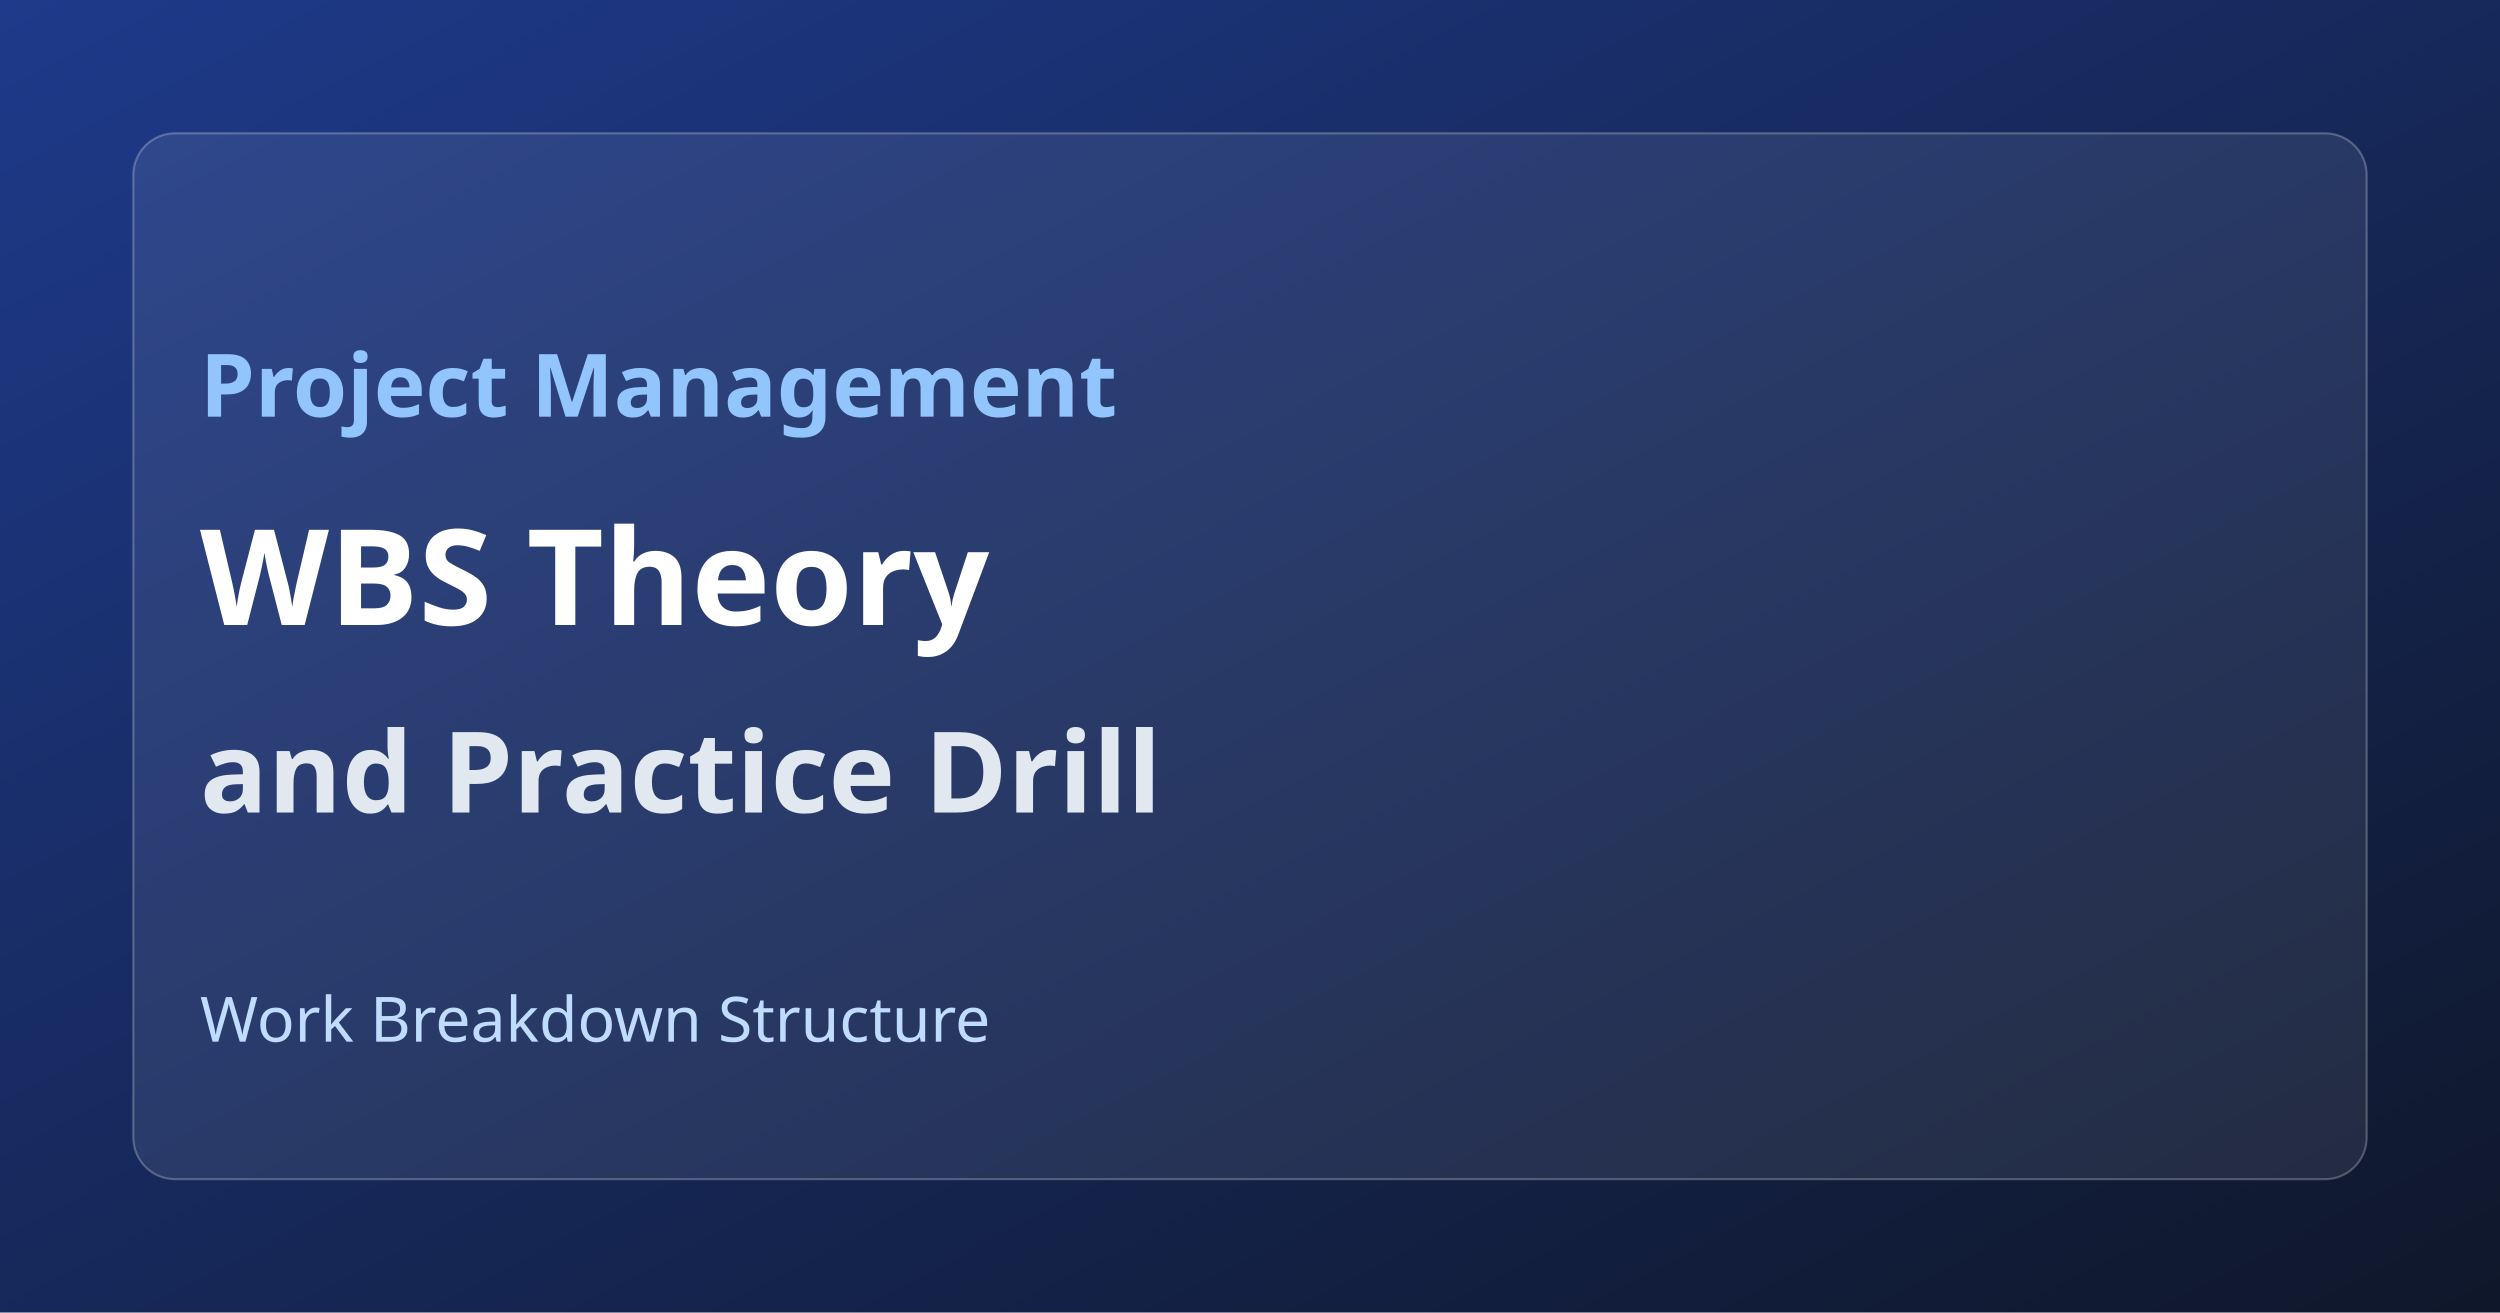
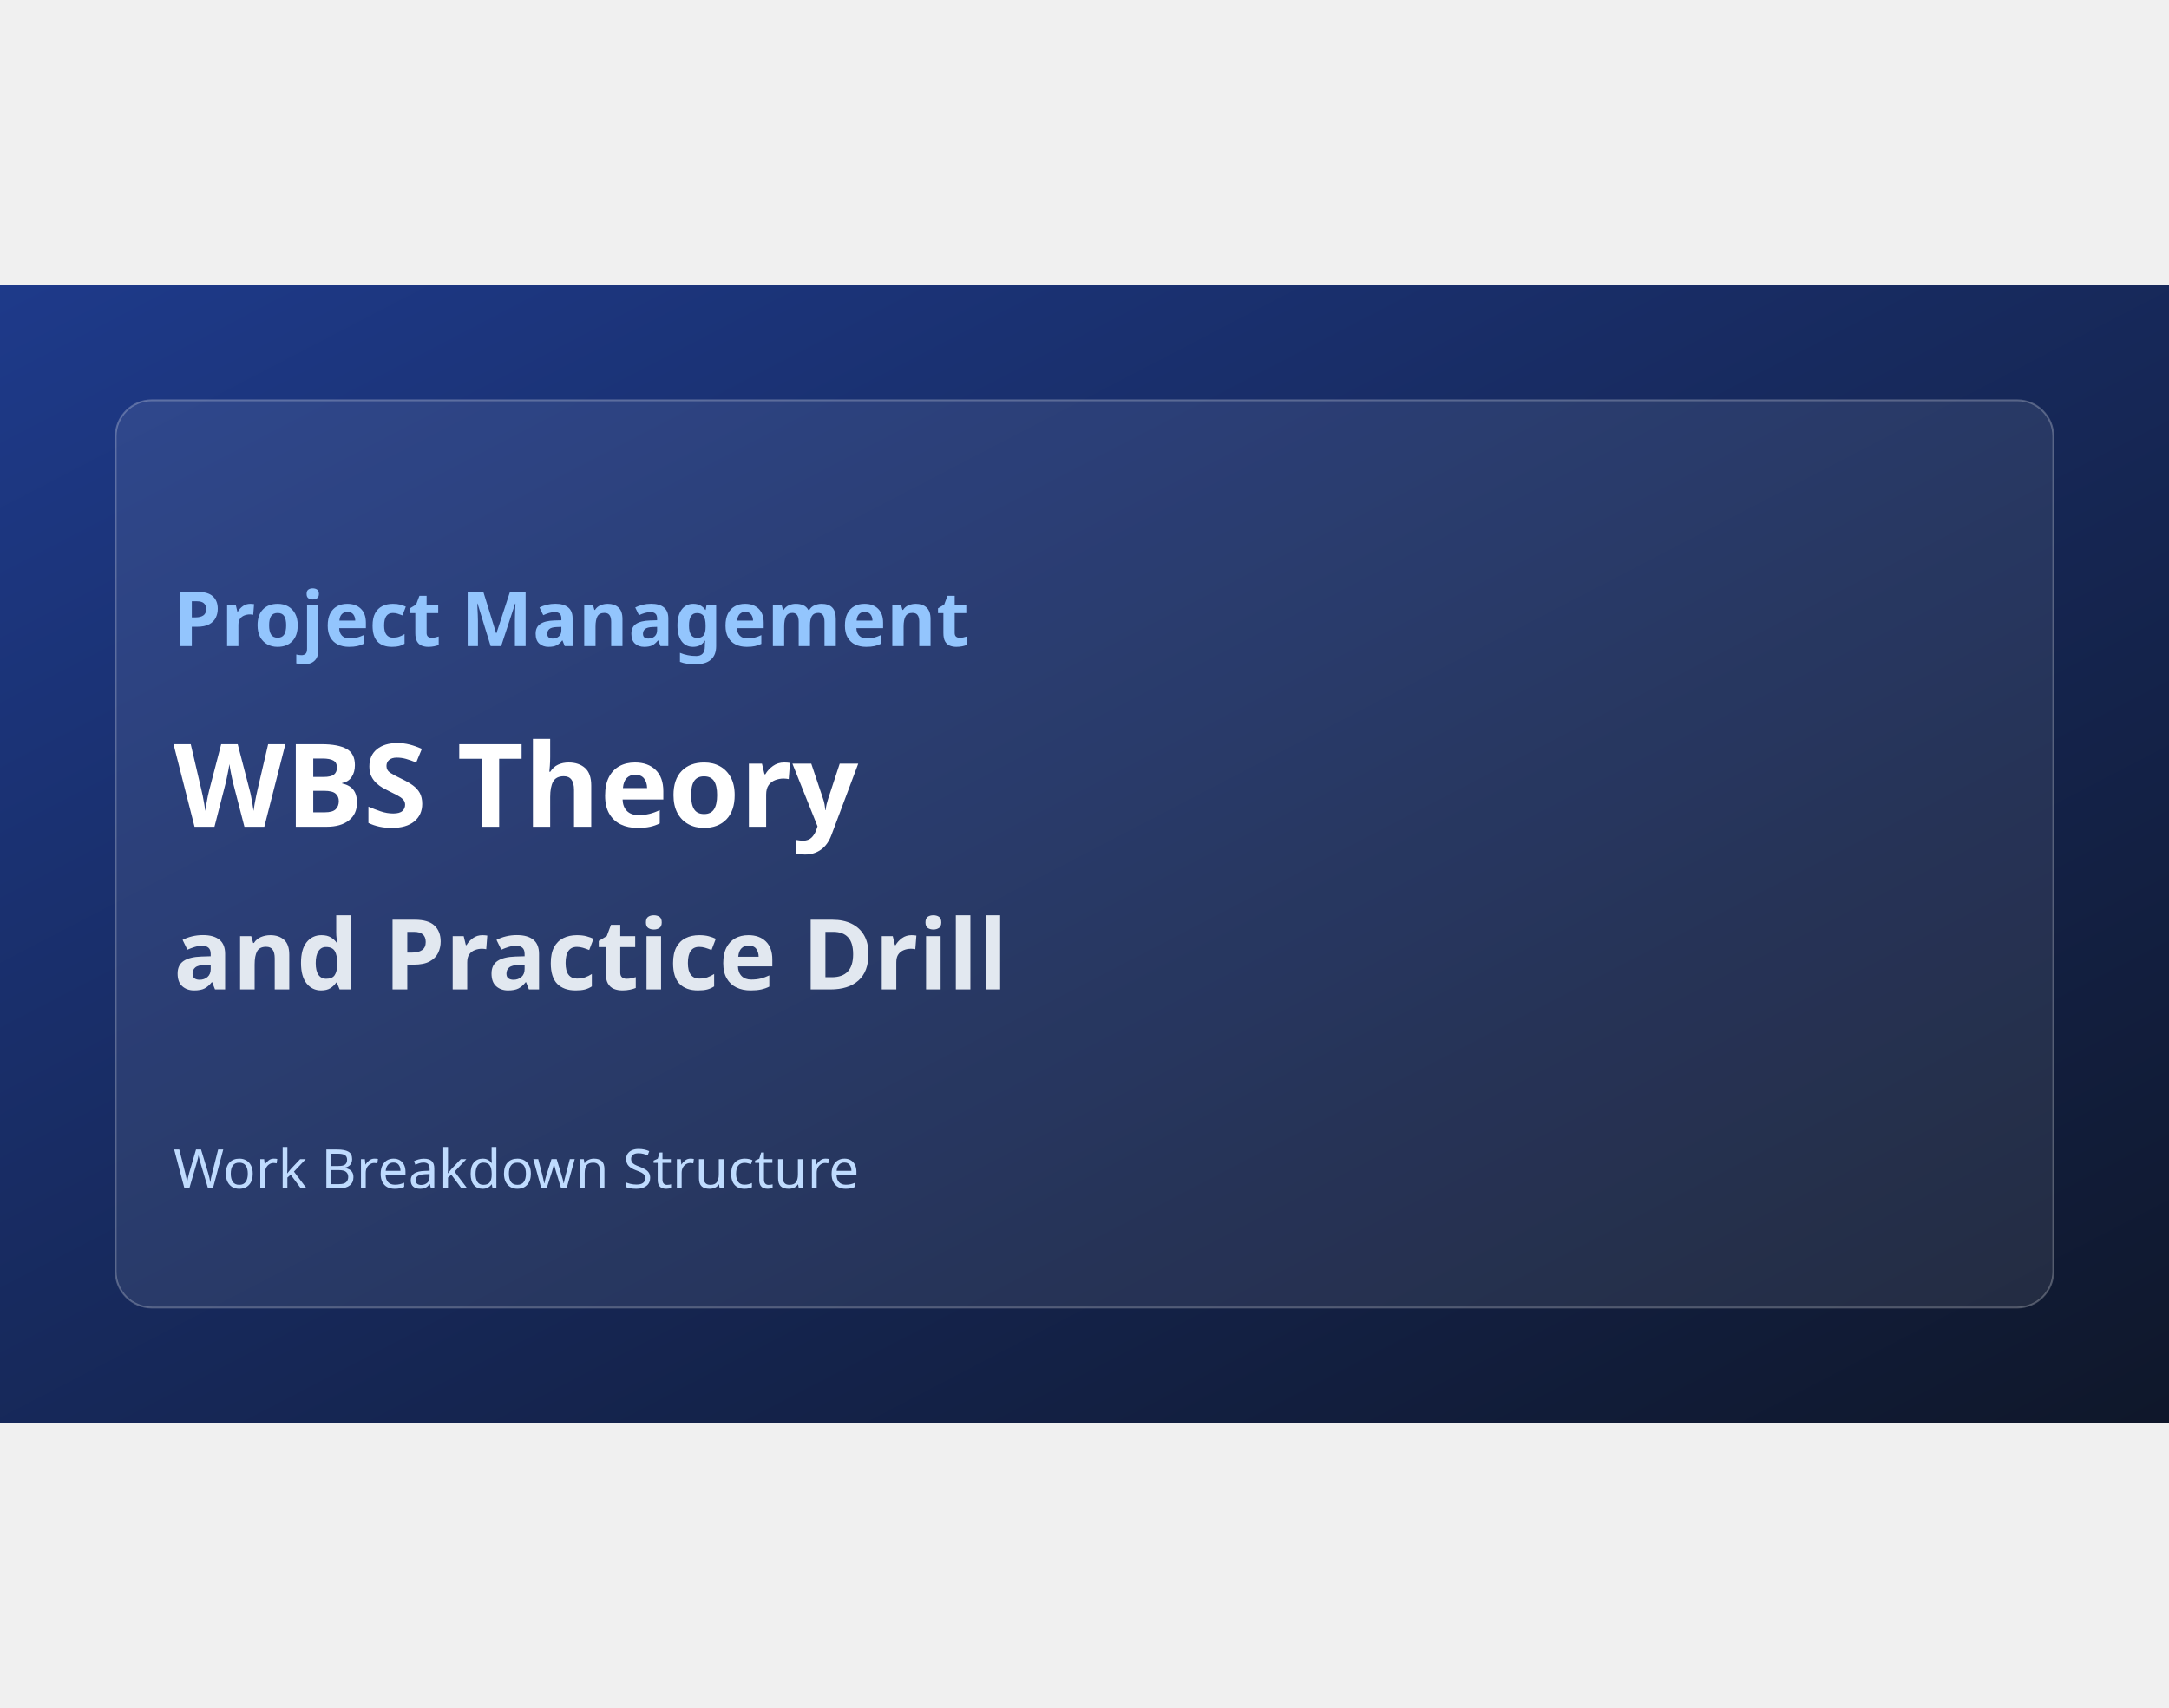
- <svg xmlns="http://www.w3.org/2000/svg" width="1200" height="630" viewBox="0 0 1200 630" role="img" aria-labelledby="title desc">
+ <svg xmlns="http://www.w3.org/2000/svg" width="800" height="630" viewBox="0 0 1200 630" role="img" aria-labelledby="title desc">
  <defs>
    <linearGradient id="bg" x1="0%" y1="0%" x2="100%" y2="100%">
      <stop offset="0%" stop-color="#1E3A8A" />
      <stop offset="100%" stop-color="#0F172A" />
    </linearGradient>
  </defs>
  <rect width="1200" height="630" fill="url(#bg)" />
  <rect x="64" y="64" width="1072" height="502" rx="20" fill="rgba(255,255,255,0.08)" stroke="rgba(255,255,255,0.25)" />
  <text x="96" y="200" fill="#93C5FD" font-size="42" font-family="'Segoe UI', sans-serif" font-weight="700">
    Project Management
  </text>
  <text x="96" y="300" fill="#FFFFFF" font-size="64" font-family="'Segoe UI', sans-serif" font-weight="700">
    WBS Theory
  </text>
  <text x="96" y="390" fill="#E2E8F0" font-size="54" font-family="'Segoe UI', sans-serif" font-weight="600">
    and Practice Drill
  </text>
  <text x="96" y="500" fill="#BFDBFE" font-size="30" font-family="'Segoe UI', sans-serif">
    Work Breakdown Structure
  </text>
</svg>
